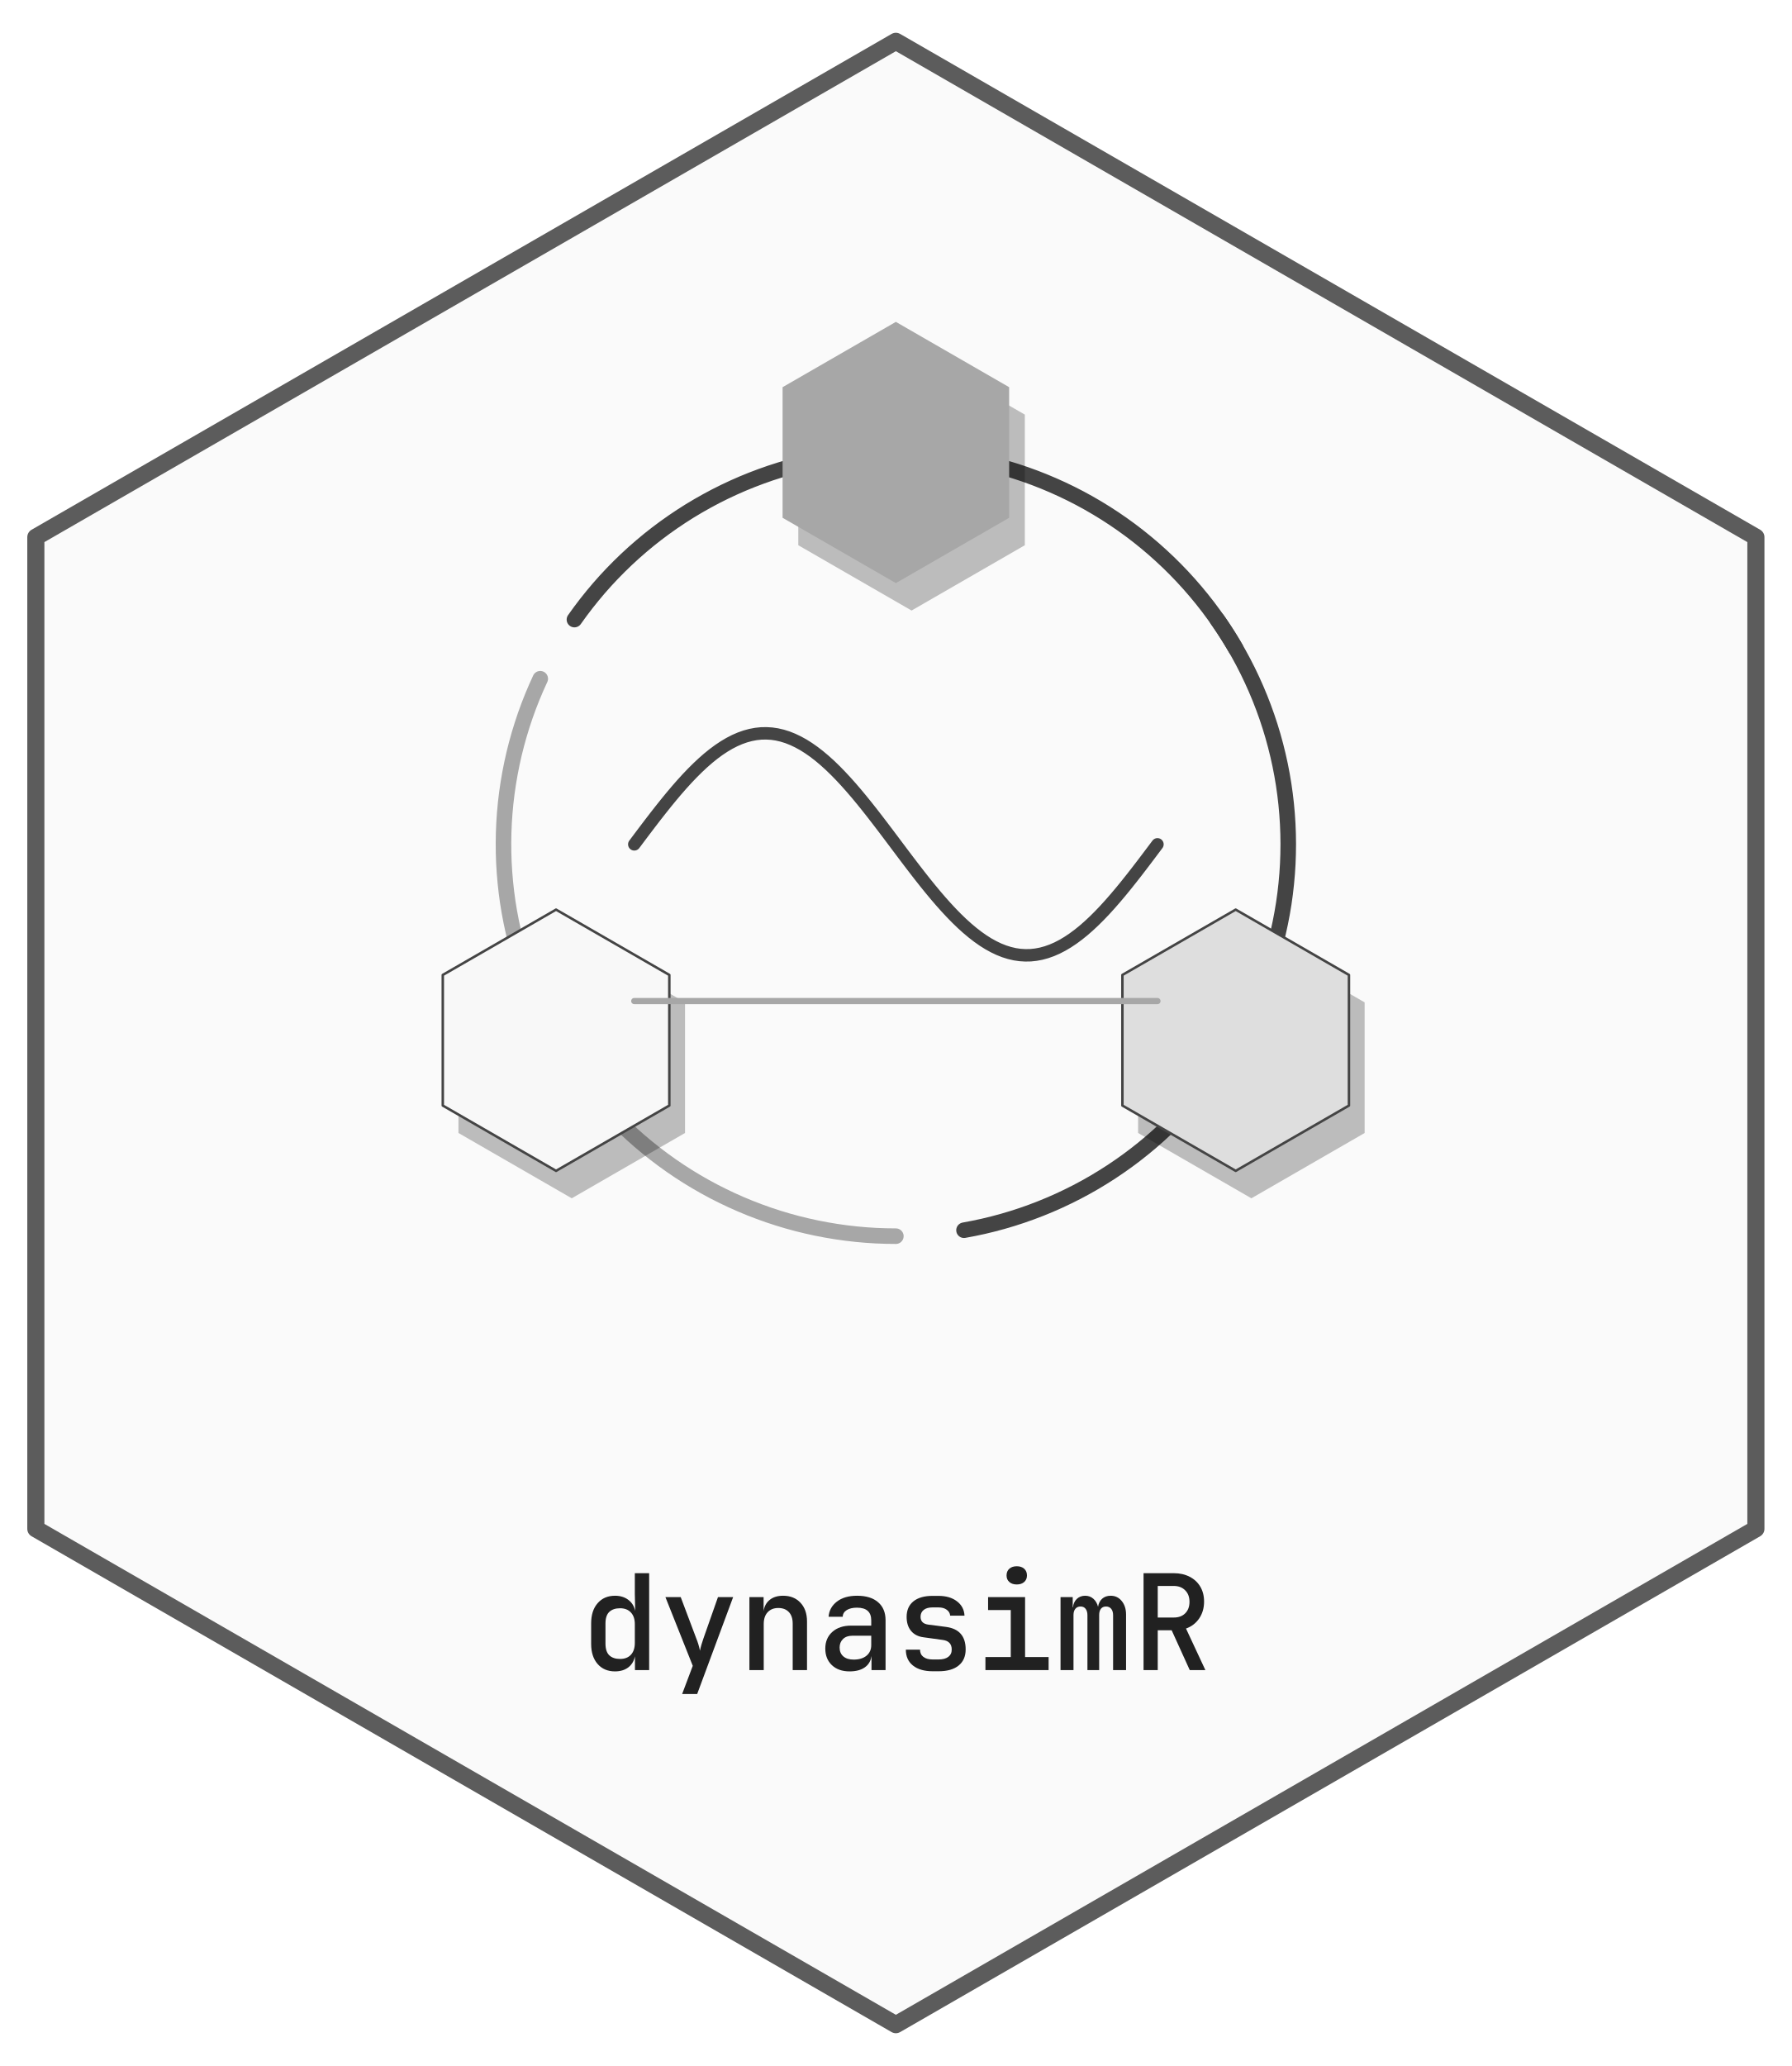
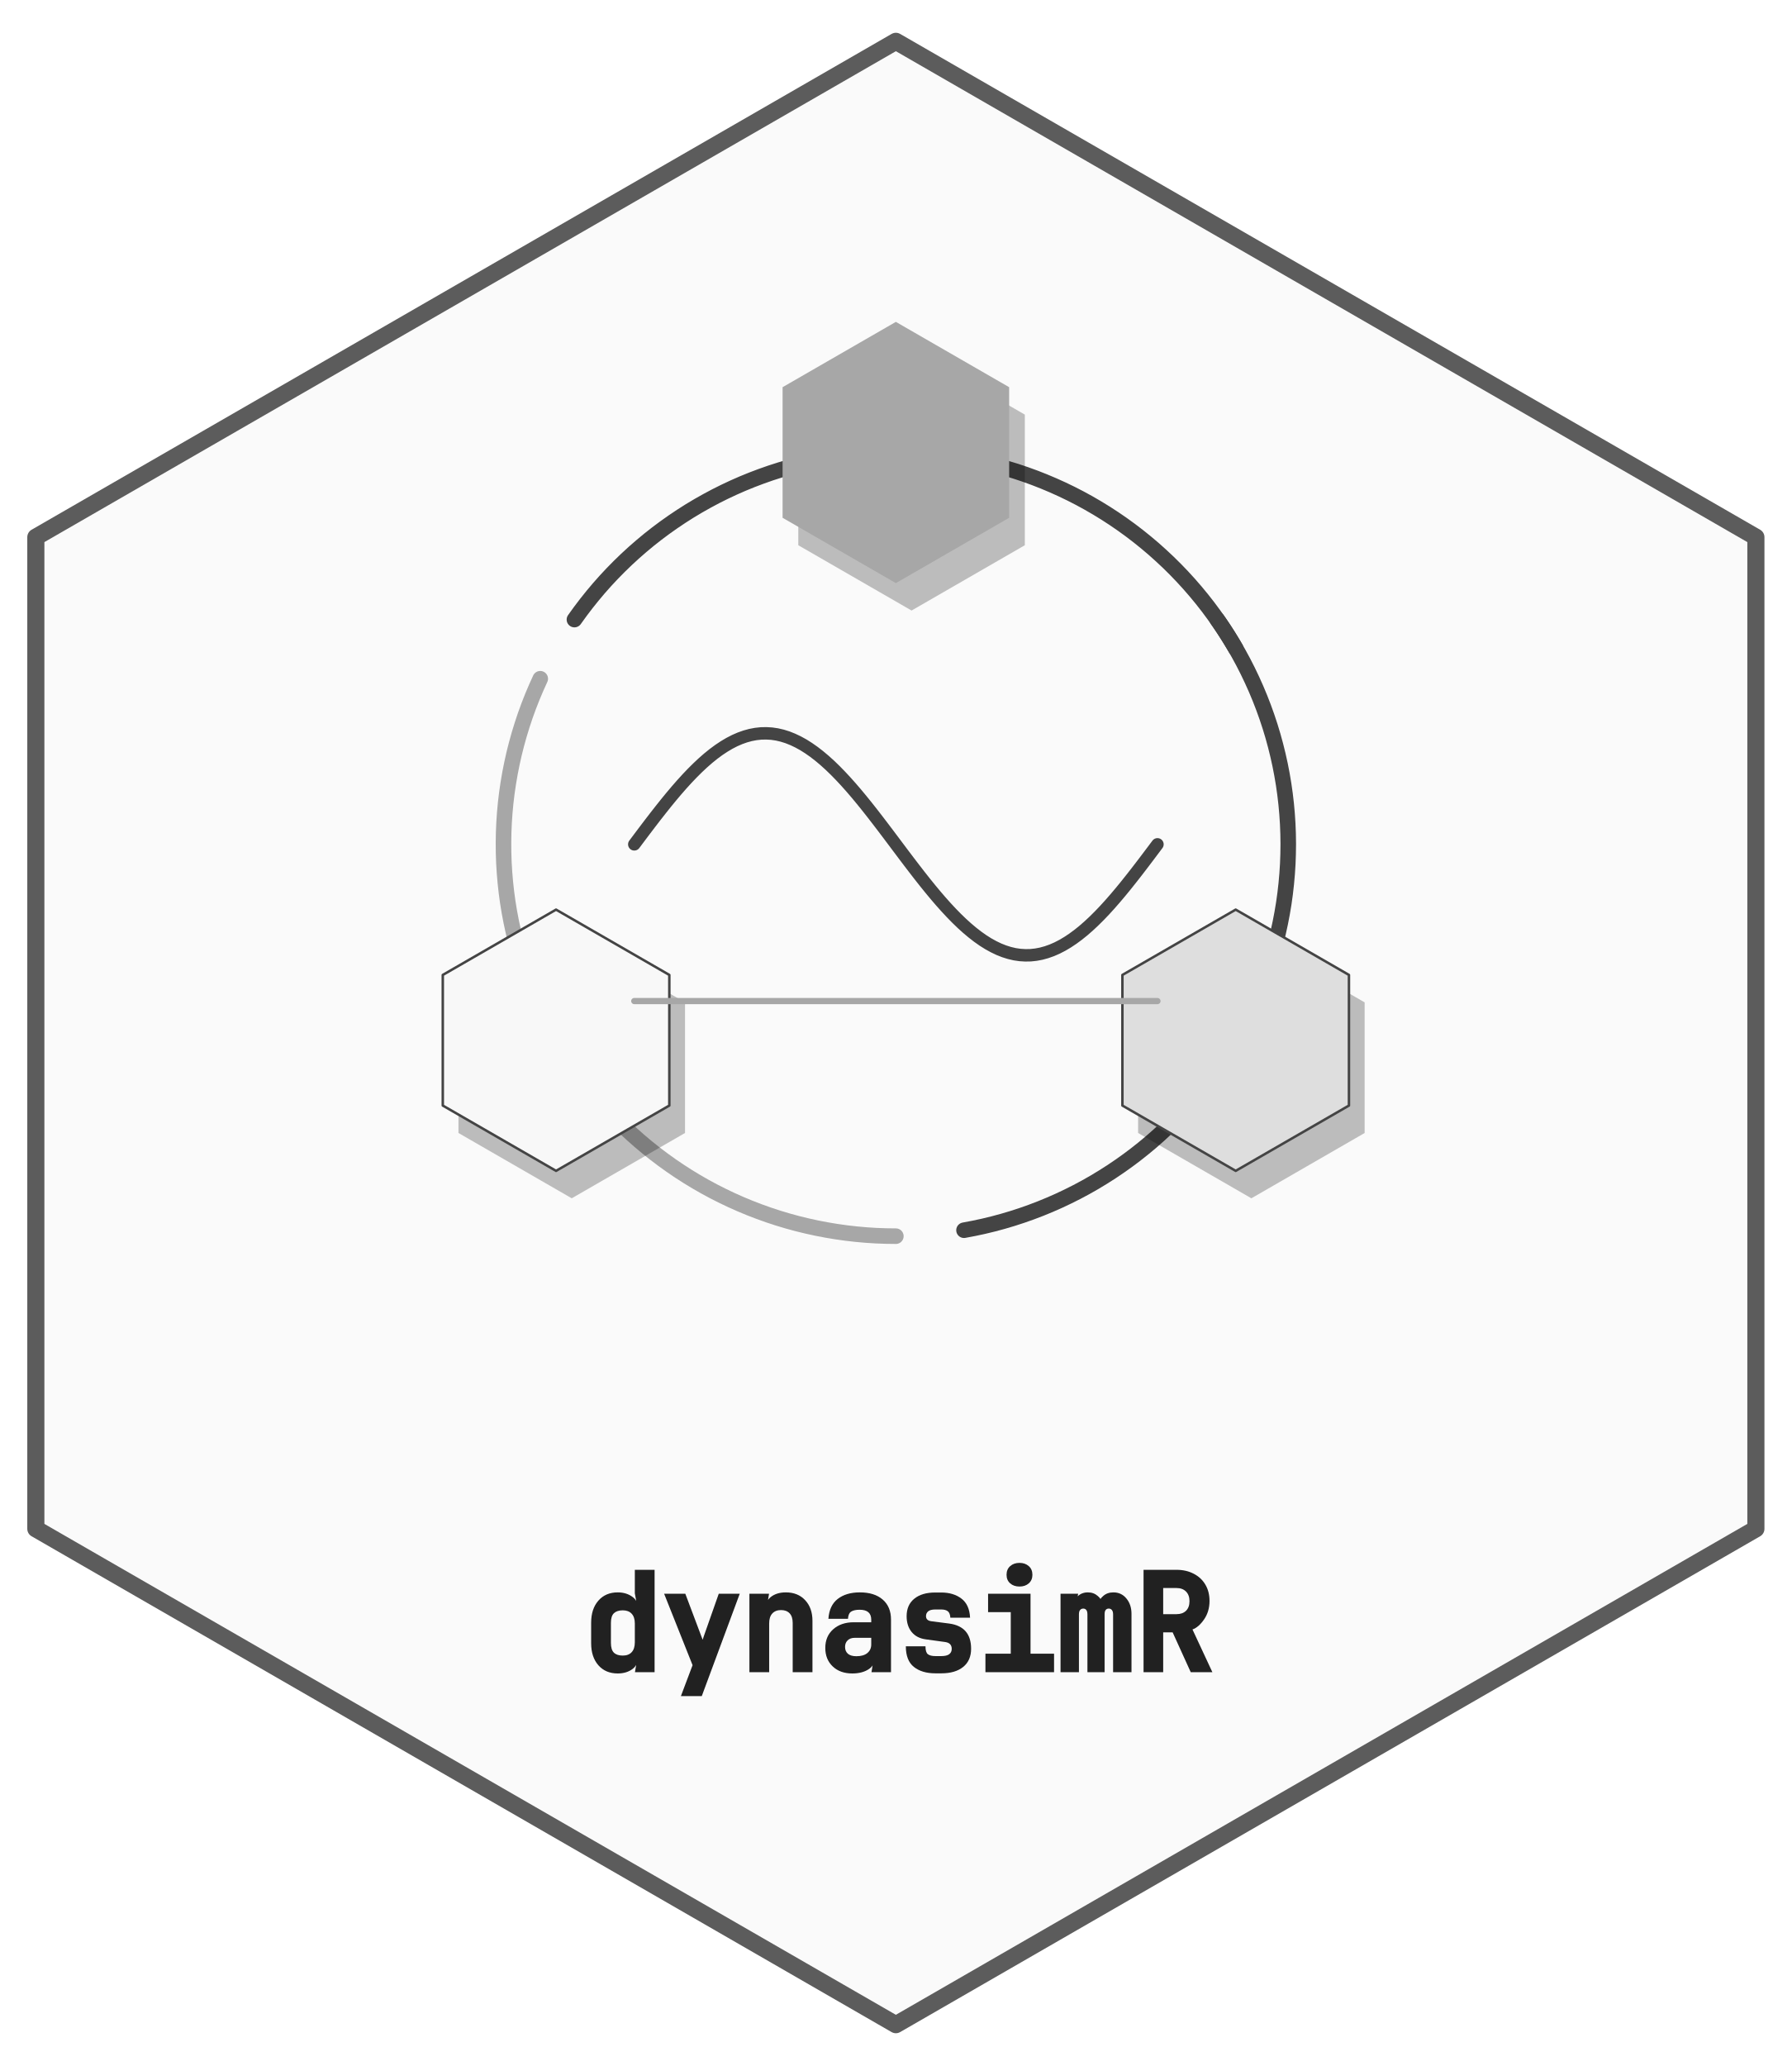
- <svg xmlns="http://www.w3.org/2000/svg" xmlns:xlink="http://www.w3.org/1999/xlink" width="432pt" height="498pt" viewBox="0 0 432 498">
+ <svg xmlns="http://www.w3.org/2000/svg" xmlns:xlink="http://www.w3.org/1999/xlink" width="432" height="498" viewBox="0 0 432 498">
  <defs>
    <g>
      <g id="glyph-0-0">
-         <path d="M 8.281 0.312 C 6.531 0.312 5.133 -0.281 4.094 -1.469 C 3.051 -2.664 2.531 -4.273 2.531 -6.297 L 2.531 -11.266 C 2.531 -13.316 3.051 -14.938 4.094 -16.125 C 5.133 -17.32 6.531 -17.922 8.281 -17.922 C 9.539 -17.922 10.602 -17.598 11.469 -16.953 C 12.332 -16.316 12.895 -15.422 13.156 -14.266 L 13.062 -18.344 L 13.062 -23.359 L 16.516 -23.359 L 16.516 0 L 13.094 0 L 13.094 -3.328 C 12.852 -2.172 12.312 -1.273 11.469 -0.641 C 10.625 -0.004 9.562 0.312 8.281 0.312 Z M 9.5 -2.688 C 10.613 -2.688 11.484 -3.02 12.109 -3.688 C 12.742 -4.363 13.062 -5.32 13.062 -6.562 L 13.062 -11.078 C 13.062 -12.285 12.742 -13.223 12.109 -13.891 C 11.484 -14.566 10.613 -14.906 9.5 -14.906 C 8.395 -14.906 7.531 -14.613 6.906 -14.031 C 6.289 -13.445 5.984 -12.516 5.984 -11.234 L 5.984 -6.406 C 5.984 -5.102 6.289 -4.156 6.906 -3.562 C 7.531 -2.977 8.395 -2.688 9.5 -2.688 Z M 9.5 -2.688 " />
+         <path d="M 8.938 0.312 C 6.988 0.312 5.43 -0.348 4.266 -1.672 C 3.109 -3.004 2.531 -4.766 2.531 -6.953 L 2.531 -11.922 C 2.531 -14.141 3.109 -15.91 4.266 -17.234 C 5.43 -18.566 6.988 -19.234 8.938 -19.234 C 10.344 -19.234 11.539 -18.863 12.531 -18.125 C 13.52 -17.395 13.945 -16.328 13.812 -14.922 L 13.062 -19 L 13.062 -24.672 L 17.828 -24.672 L 17.828 0 L 13.094 0 L 13.75 -3.984 C 13.906 -2.578 13.5 -1.508 12.531 -0.781 C 11.562 -0.051 10.363 0.312 8.938 0.312 Z M 10.156 -4 C 11.082 -4 11.797 -4.27 12.297 -4.812 C 12.805 -5.352 13.062 -6.156 13.062 -7.219 L 13.062 -11.734 C 13.062 -12.766 12.805 -13.551 12.297 -14.094 C 11.797 -14.633 11.082 -14.906 10.156 -14.906 C 9.227 -14.906 8.52 -14.676 8.031 -14.219 C 7.539 -13.758 7.297 -12.984 7.297 -11.891 L 7.297 -7.062 C 7.297 -5.945 7.539 -5.156 8.031 -4.688 C 8.52 -4.227 9.227 -4 10.156 -4 Z M 10.156 -4 " />
      </g>
      <g id="glyph-0-1">
-         <path d="M 5.469 5.766 L 8.031 -1.031 L 1.438 -17.594 L 5.125 -17.594 L 8.859 -7.688 C 9.055 -7.207 9.238 -6.691 9.406 -6.141 C 9.57 -5.586 9.691 -5.098 9.766 -4.672 C 9.848 -5.098 9.969 -5.586 10.125 -6.141 C 10.289 -6.691 10.457 -7.207 10.625 -7.688 L 14.109 -17.594 L 17.766 -17.594 L 9.094 5.766 Z M 5.469 5.766 " />
+         <path d="M 5.172 5.766 L 7.984 -1.688 L 1.125 -18.906 L 6.234 -18.906 L 10.125 -8.578 C 10.332 -8.086 10.52 -7.555 10.688 -6.984 C 10.863 -6.41 10.781 -6.082 10.438 -6 C 10.082 -6.082 9.988 -6.406 10.156 -6.969 C 10.32 -7.539 10.488 -8.07 10.656 -8.562 L 14.297 -18.906 L 19.359 -18.906 L 10.203 5.766 Z M 5.172 5.766 " />
      </g>
      <g id="glyph-0-2">
-         <path d="M 2.688 0 L 2.688 -17.594 L 6.109 -17.594 L 6.109 -14.234 C 6.285 -15.391 6.781 -16.289 7.594 -16.938 C 8.414 -17.594 9.488 -17.922 10.812 -17.922 C 12.562 -17.922 13.957 -17.359 15 -16.234 C 16.051 -15.117 16.578 -13.613 16.578 -11.719 L 16.578 0 L 13.125 0 L 13.125 -11.203 C 13.125 -12.422 12.812 -13.352 12.188 -14 C 11.57 -14.645 10.727 -14.969 9.656 -14.969 C 8.57 -14.969 7.711 -14.625 7.078 -13.938 C 6.453 -13.258 6.141 -12.316 6.141 -11.109 L 6.141 0 Z M 2.688 0 " />
+         <path d="M 2.688 0 L 2.688 -18.906 L 7.422 -18.906 L 6.766 -14.891 C 6.535 -16.285 6.891 -17.359 7.828 -18.109 C 8.773 -18.859 9.988 -19.234 11.469 -19.234 C 13.406 -19.234 14.957 -18.609 16.125 -17.359 C 17.301 -16.109 17.891 -14.445 17.891 -12.375 L 17.891 0 L 13.125 0 L 13.125 -11.859 C 13.125 -12.898 12.875 -13.676 12.375 -14.188 C 11.883 -14.707 11.195 -14.969 10.312 -14.969 C 9.414 -14.969 8.711 -14.691 8.203 -14.141 C 7.703 -13.598 7.453 -12.805 7.453 -11.766 L 7.453 0 Z M 2.688 0 " />
      </g>
      <g id="glyph-0-3">
-         <path d="M 7.844 0.312 C 6.051 0.312 4.625 -0.191 3.562 -1.203 C 2.508 -2.211 1.984 -3.539 1.984 -5.188 C 1.984 -6.852 2.547 -8.191 3.672 -9.203 C 4.805 -10.211 6.312 -10.719 8.188 -10.719 L 13.062 -10.719 L 13.062 -12 C 13.062 -14.031 11.914 -15.047 9.625 -15.047 C 8.602 -15.047 7.781 -14.852 7.156 -14.469 C 6.539 -14.082 6.211 -13.547 6.172 -12.859 L 2.781 -12.859 C 2.883 -14.336 3.547 -15.551 4.766 -16.5 C 5.984 -17.445 7.613 -17.922 9.656 -17.922 C 11.832 -17.922 13.52 -17.398 14.719 -16.359 C 15.914 -15.328 16.516 -13.883 16.516 -12.031 L 16.516 0 L 13.125 0 L 13.125 -3.297 L 13.094 -3.297 C 12.938 -2.16 12.398 -1.273 11.484 -0.641 C 10.566 -0.004 9.352 0.312 7.844 0.312 Z M 8.828 -2.531 C 10.129 -2.531 11.16 -2.844 11.922 -3.469 C 12.68 -4.102 13.062 -4.953 13.062 -6.016 L 13.062 -8.281 L 8.453 -8.281 C 7.535 -8.281 6.801 -8.016 6.25 -7.484 C 5.707 -6.953 5.438 -6.27 5.438 -5.438 C 5.438 -4.539 5.734 -3.832 6.328 -3.312 C 6.93 -2.789 7.766 -2.531 8.828 -2.531 Z M 8.828 -2.531 " />
+         <path d="M 8.5 0.312 C 6.531 0.312 4.953 -0.254 3.766 -1.391 C 2.578 -2.523 1.984 -4.008 1.984 -5.844 C 1.984 -7.707 2.613 -9.203 3.875 -10.328 C 5.145 -11.461 6.801 -12.031 8.844 -12.031 L 13.062 -12.031 L 13.062 -12.656 C 13.062 -14.25 12.133 -15.047 10.281 -15.047 C 9.383 -15.047 8.703 -14.898 8.234 -14.609 C 7.766 -14.316 7.504 -13.734 7.453 -12.859 L 2.734 -12.859 C 2.879 -15.004 3.629 -16.602 4.984 -17.656 C 6.348 -18.707 8.125 -19.234 10.312 -19.234 C 12.656 -19.234 14.492 -18.656 15.828 -17.5 C 17.16 -16.344 17.828 -14.738 17.828 -12.688 L 17.828 0 L 13.125 0 L 13.75 -3.922 L 13.781 -3.922 C 14.008 -2.555 13.598 -1.508 12.547 -0.781 C 11.492 -0.051 10.145 0.312 8.5 0.312 Z M 9.484 -3.844 C 10.629 -3.844 11.508 -4.098 12.125 -4.609 C 12.75 -5.129 13.062 -5.816 13.062 -6.672 L 13.062 -8.281 L 9.109 -8.281 C 8.367 -8.281 7.789 -8.078 7.375 -7.672 C 6.957 -7.266 6.75 -6.738 6.75 -6.094 C 6.75 -5.395 6.977 -4.844 7.438 -4.438 C 7.906 -4.039 8.586 -3.844 9.484 -3.844 Z M 9.484 -3.844 " />
      </g>
      <g id="glyph-0-4">
-         <path d="M 8.891 0.281 C 6.867 0.281 5.281 -0.176 4.125 -1.094 C 2.977 -2.008 2.406 -3.285 2.406 -4.922 L 5.828 -4.922 C 5.828 -4.18 6.094 -3.602 6.625 -3.188 C 7.156 -2.77 7.91 -2.562 8.891 -2.562 L 10.297 -2.562 C 11.305 -2.562 12.086 -2.77 12.641 -3.188 C 13.191 -3.602 13.469 -4.191 13.469 -4.953 C 13.469 -6.297 12.754 -7.066 11.328 -7.266 L 6.688 -7.906 C 5.383 -8.07 4.375 -8.586 3.656 -9.453 C 2.945 -10.316 2.594 -11.441 2.594 -12.828 C 2.594 -14.43 3.133 -15.676 4.219 -16.562 C 5.312 -17.445 6.848 -17.891 8.828 -17.891 L 10.266 -17.891 C 12.109 -17.891 13.598 -17.453 14.734 -16.578 C 15.879 -15.703 16.484 -14.551 16.547 -13.125 L 13.094 -13.125 C 13.051 -13.695 12.773 -14.172 12.266 -14.547 C 11.766 -14.922 11.098 -15.109 10.266 -15.109 L 8.828 -15.109 C 7.91 -15.109 7.203 -14.906 6.703 -14.5 C 6.203 -14.094 5.953 -13.547 5.953 -12.859 C 5.953 -11.773 6.562 -11.145 7.781 -10.969 L 12.125 -10.406 C 15.258 -9.977 16.828 -8.172 16.828 -4.984 C 16.828 -3.305 16.258 -2.008 15.125 -1.094 C 14 -0.176 12.391 0.281 10.297 0.281 Z M 8.891 0.281 " />
+         <path d="M 9.547 0.281 C 7.367 0.281 5.633 -0.234 4.344 -1.266 C 3.051 -2.297 2.406 -3.953 2.406 -6.234 L 7.141 -6.234 C 7.141 -5.266 7.332 -4.629 7.719 -4.328 C 8.113 -4.023 8.723 -3.875 9.547 -3.875 L 10.953 -3.875 C 11.816 -3.875 12.453 -4.023 12.859 -4.328 C 13.266 -4.641 13.469 -5.066 13.469 -5.609 C 13.469 -6.566 12.941 -7.117 11.891 -7.266 L 7.25 -7.906 C 5.781 -8.094 4.633 -8.68 3.812 -9.672 C 3 -10.672 2.594 -11.941 2.594 -13.484 C 2.594 -15.297 3.207 -16.703 4.438 -17.703 C 5.664 -18.703 7.348 -19.203 9.484 -19.203 L 10.922 -19.203 C 12.91 -19.203 14.547 -18.707 15.828 -17.719 C 17.109 -16.738 17.797 -15.207 17.891 -13.125 L 13.141 -13.125 C 13.086 -13.906 12.875 -14.43 12.5 -14.703 C 12.133 -14.973 11.609 -15.109 10.922 -15.109 L 9.484 -15.109 C 8.723 -15.109 8.16 -14.961 7.797 -14.672 C 7.441 -14.379 7.266 -13.992 7.266 -13.516 C 7.266 -12.805 7.688 -12.395 8.531 -12.281 L 12.875 -11.719 C 16.383 -11.238 18.141 -9.211 18.141 -5.641 C 18.141 -3.754 17.504 -2.297 16.234 -1.266 C 14.961 -0.234 13.203 0.281 10.953 0.281 Z M 9.547 0.281 " />
      </g>
      <g id="glyph-0-5">
-         <path d="M 2.594 0 L 2.594 -3.141 L 8.703 -3.141 L 8.703 -14.469 L 3.234 -14.469 L 3.234 -17.594 L 12.156 -17.594 L 12.156 -3.141 L 17.828 -3.141 L 17.828 0 Z M 10.156 -20.641 C 9.406 -20.641 8.805 -20.836 8.359 -21.234 C 7.91 -21.629 7.688 -22.156 7.688 -22.812 C 7.688 -23.5 7.91 -24.039 8.359 -24.438 C 8.805 -24.832 9.406 -25.031 10.156 -25.031 C 10.895 -25.031 11.488 -24.832 11.938 -24.438 C 12.383 -24.039 12.609 -23.5 12.609 -22.812 C 12.609 -22.156 12.383 -21.629 11.938 -21.234 C 11.488 -20.836 10.895 -20.641 10.156 -20.641 Z M 10.156 -20.641 " />
+         <path d="M 2.594 0 L 2.594 -4.453 L 8.703 -4.453 L 8.703 -14.469 L 3.234 -14.469 L 3.234 -18.906 L 13.469 -18.906 L 13.469 -4.453 L 19.141 -4.453 L 19.141 0 Z M 10.812 -20.641 C 9.895 -20.641 9.145 -20.895 8.562 -21.406 C 7.977 -21.926 7.688 -22.613 7.688 -23.469 C 7.688 -24.352 7.977 -25.051 8.562 -25.562 C 9.145 -26.082 9.895 -26.344 10.812 -26.344 C 11.719 -26.344 12.461 -26.082 13.047 -25.562 C 13.629 -25.051 13.922 -24.352 13.922 -23.469 C 13.922 -22.613 13.629 -21.926 13.047 -21.406 C 12.461 -20.895 11.719 -20.641 10.812 -20.641 Z M 10.812 -20.641 " />
      </g>
      <g id="glyph-0-6">
-         <path d="M 1.703 0 L 1.703 -17.594 L 4.641 -17.594 L 4.641 -15.141 L 4.703 -15.141 C 4.785 -15.973 5.094 -16.645 5.625 -17.156 C 6.164 -17.664 6.836 -17.922 7.641 -17.922 C 8.41 -17.922 9.066 -17.68 9.609 -17.203 C 10.16 -16.723 10.539 -16.078 10.75 -15.266 C 10.875 -16.078 11.203 -16.723 11.734 -17.203 C 12.273 -17.68 12.961 -17.922 13.797 -17.922 C 14.879 -17.922 15.766 -17.5 16.453 -16.656 C 17.148 -15.812 17.5 -14.727 17.5 -13.406 L 17.5 0 L 14.375 0 L 14.375 -13.25 C 14.375 -13.883 14.223 -14.391 13.922 -14.766 C 13.617 -15.141 13.203 -15.328 12.672 -15.328 C 12.141 -15.328 11.727 -15.145 11.438 -14.781 C 11.156 -14.414 11.016 -13.914 11.016 -13.281 L 11.016 0 L 8.188 0 L 8.188 -13.25 C 8.188 -13.883 8.039 -14.391 7.75 -14.766 C 7.469 -15.141 7.062 -15.328 6.531 -15.328 C 6 -15.328 5.582 -15.145 5.281 -14.781 C 4.977 -14.414 4.828 -13.914 4.828 -13.281 L 4.828 0 Z M 1.703 0 " />
+         <path d="M 1.703 0 L 1.703 -18.906 L 5.953 -18.906 L 5.359 -15.859 L 5.297 -15.859 C 5.004 -16.859 5.188 -17.672 5.844 -18.297 C 6.5 -18.922 7.316 -19.234 8.297 -19.234 C 9.234 -19.234 10.031 -18.941 10.688 -18.359 C 11.344 -17.785 11.562 -17.395 11.344 -17.188 C 11.102 -17.375 11.312 -17.758 11.969 -18.344 C 12.625 -18.938 13.453 -19.234 14.453 -19.234 C 15.742 -19.234 16.789 -18.738 17.594 -17.75 C 18.406 -16.77 18.812 -15.539 18.812 -14.062 L 18.812 0 L 14.375 0 L 14.375 -13.906 C 14.375 -14.383 14.281 -14.738 14.094 -14.969 C 13.906 -15.207 13.648 -15.328 13.328 -15.328 C 13.004 -15.328 12.754 -15.211 12.578 -14.984 C 12.41 -14.766 12.328 -14.414 12.328 -13.938 L 12.328 0 L 8.188 0 L 8.188 -13.906 C 8.188 -14.395 8.098 -14.754 7.922 -14.984 C 7.742 -15.211 7.5 -15.328 7.188 -15.328 C 6.863 -15.328 6.609 -15.211 6.422 -14.984 C 6.234 -14.766 6.141 -14.414 6.141 -13.938 L 6.141 0 Z M 1.703 0 " />
      </g>
      <g id="glyph-0-7">
-         <path d="M 2.719 0 L 2.719 -23.359 L 10.016 -23.359 C 11.461 -23.359 12.734 -23.07 13.828 -22.5 C 14.93 -21.938 15.785 -21.145 16.391 -20.125 C 17.004 -19.102 17.312 -17.898 17.312 -16.516 C 17.312 -14.953 16.914 -13.594 16.125 -12.438 C 15.332 -11.289 14.273 -10.484 12.953 -10.016 L 17.625 0 L 13.859 0 L 9.5 -9.594 L 6.141 -9.594 L 6.141 0 Z M 6.141 -12.672 L 10.016 -12.672 C 11.172 -12.672 12.086 -13.008 12.766 -13.688 C 13.453 -14.375 13.797 -15.297 13.797 -16.453 C 13.797 -17.617 13.445 -18.547 12.75 -19.234 C 12.062 -19.93 11.148 -20.281 10.016 -20.281 L 6.141 -20.281 Z M 6.141 -12.672 " />
+         <path d="M 2.719 0 L 2.719 -24.672 L 10.672 -24.672 C 12.223 -24.672 13.598 -24.359 14.797 -23.734 C 16.004 -23.117 16.941 -22.25 17.609 -21.125 C 18.285 -20 18.625 -18.68 18.625 -17.172 C 18.625 -15.473 18.188 -13.988 17.312 -12.719 C 16.445 -11.457 15.516 -10.648 14.516 -10.297 L 19.312 0 L 14.094 0 L 9.734 -9.594 L 7.453 -9.594 L 7.453 0 Z M 7.453 -13.984 L 10.672 -13.984 C 11.648 -13.984 12.414 -14.258 12.969 -14.812 C 13.52 -15.363 13.797 -16.129 13.797 -17.109 C 13.797 -18.098 13.516 -18.875 12.953 -19.438 C 12.391 -20 11.629 -20.281 10.672 -20.281 L 7.453 -20.281 Z M 7.453 -13.984 " />
      </g>
    </g>
  </defs>
  <path fill-rule="nonzero" fill="rgb(98.039%, 98.039%, 98.039%)" fill-opacity="1" stroke-width="4.125" stroke-linecap="round" stroke-linejoin="round" stroke="rgb(36.078%, 36.078%, 36.078%)" stroke-opacity="1" stroke-miterlimit="10" d="M 216 9.961 L 423.359 129.48 L 423.359 368.52 L 216 488.039 L 8.641 368.52 L 8.641 129.48 Z M 216 9.961 " />
  <path fill="none" stroke-width="3.75" stroke-linecap="round" stroke-linejoin="round" stroke="rgb(26.667%, 26.667%, 26.667%)" stroke-opacity="1" stroke-miterlimit="10" d="M 297.934 156.297 L 296.703 154.234 L 295.426 152.203 L 294.094 150.203 L 292.711 148.242 L 291.281 146.312 L 289.801 144.422 L 288.273 142.57 L 286.699 140.758 L 285.078 138.984 L 283.414 137.254 L 281.707 135.566 L 279.953 133.922 L 278.164 132.32 L 276.332 130.77 L 274.461 129.262 L 272.551 127.801 L 270.605 126.391 L 268.625 125.031 L 266.613 123.723 L 264.566 122.465 L 262.488 121.258 L 260.379 120.105 L 258.242 119.008 L 256.078 117.965 L 253.887 116.977 L 251.672 116.043 L 249.438 115.168 L 247.176 114.348 L 244.898 113.586 L 242.598 112.883 L 240.285 112.234 L 237.953 111.648 L 235.609 111.121 L 233.25 110.656 L 230.883 110.246 L 228.504 109.898 L 226.117 109.613 L 223.727 109.387 L 221.328 109.223 L 218.926 109.117 L 216.523 109.074 L 214.117 109.09 L 211.715 109.168 L 209.316 109.309 L 206.922 109.508 L 204.531 109.77 L 202.152 110.09 L 199.777 110.469 L 197.414 110.91 L 195.062 111.414 L 192.727 111.973 L 190.406 112.594 L 188.098 113.273 L 185.812 114.008 L 183.543 114.805 L 181.297 115.656 L 179.07 116.562 L 176.871 117.527 L 174.695 118.547 L 172.547 119.621 L 170.426 120.754 L 168.336 121.934 L 166.273 123.168 L 164.246 124.457 L 162.25 125.797 L 160.289 127.184 L 158.363 128.621 L 156.477 130.105 L 154.629 131.641 L 152.82 133.219 L 151.051 134.844 L 149.324 136.516 L 147.641 138.227 L 146 139.98 L 144.406 141.777 L 142.859 143.613 L 141.359 145.488 L 139.906 147.398 L 138.5 149.348 " />
  <path fill="none" stroke-width="3.75" stroke-linecap="round" stroke-linejoin="round" stroke="rgb(65.49%, 65.49%, 65.49%)" stroke-opacity="1" stroke-miterlimit="10" d="M 130.258 163.605 L 129.27 165.793 L 128.336 168.004 L 127.461 170.238 L 126.641 172.496 L 125.883 174.773 L 125.18 177.066 L 124.535 179.379 L 123.949 181.707 L 123.426 184.047 L 122.961 186.402 L 122.555 188.766 L 122.207 191.141 L 121.922 193.523 L 121.699 195.914 L 121.535 198.309 L 121.434 200.703 L 121.395 203.105 L 121.414 205.504 L 121.492 207.902 L 121.637 210.297 L 121.84 212.688 L 122.102 215.074 L 122.426 217.453 L 122.812 219.82 L 123.258 222.18 L 123.762 224.523 L 124.324 226.855 L 124.949 229.176 L 125.629 231.477 L 126.371 233.758 L 127.168 236.023 L 128.023 238.266 L 128.938 240.484 L 129.906 242.68 L 130.93 244.852 L 132.008 246.996 L 133.145 249.109 L 134.328 251.199 L 135.57 253.254 L 136.859 255.277 L 138.203 257.27 L 139.598 259.223 L 141.039 261.145 L 142.527 263.027 L 144.066 264.871 L 145.652 266.676 L 147.281 268.438 L 148.953 270.16 L 150.672 271.84 L 152.43 273.473 L 154.23 275.062 L 156.07 276.605 L 157.953 278.105 L 159.867 279.551 L 161.82 280.949 L 163.809 282.301 L 165.828 283.598 L 167.883 284.844 L 169.969 286.039 L 172.082 287.18 L 174.227 288.266 L 176.395 289.297 L 178.59 290.273 L 180.812 291.195 L 183.055 292.059 L 185.316 292.867 L 187.602 293.617 L 189.902 294.309 L 192.223 294.941 L 194.555 295.512 L 196.902 296.027 L 199.262 296.48 L 201.633 296.875 L 204.016 297.211 L 206.402 297.484 L 208.797 297.699 L 211.195 297.852 L 213.598 297.941 L 216 297.973 " />
  <path fill="none" stroke-width="3.75" stroke-linecap="round" stroke-linejoin="round" stroke="rgb(26.667%, 26.667%, 26.667%)" stroke-opacity="1" stroke-miterlimit="10" d="M 232.43 296.539 L 234.789 296.09 L 237.141 295.586 L 239.477 295.02 L 241.797 294.395 L 244.102 293.711 L 246.387 292.969 L 248.652 292.168 L 250.898 291.312 L 253.121 290.398 L 255.32 289.43 L 257.492 288.402 L 259.641 287.324 L 261.758 286.191 L 263.848 285.004 L 265.902 283.762 L 267.93 282.473 L 269.922 281.129 L 271.879 279.738 L 273.801 278.297 L 275.684 276.805 L 277.531 275.27 L 279.336 273.684 L 281.102 272.055 L 282.824 270.383 L 284.504 268.664 L 286.141 266.906 L 287.73 265.109 L 289.273 263.27 L 290.77 261.391 L 292.219 259.477 L 293.617 257.523 L 294.969 255.539 L 296.266 253.52 L 297.512 251.469 L 298.707 249.387 L 299.848 247.273 L 300.934 245.133 L 301.965 242.965 L 302.938 240.773 L 303.859 238.555 L 304.723 236.316 L 305.527 234.055 L 306.277 231.773 L 306.965 229.477 L 307.598 227.16 L 308.168 224.828 L 308.68 222.484 L 309.133 220.129 L 309.527 217.762 L 309.859 215.383 L 310.129 213 L 310.34 210.609 L 310.492 208.215 L 310.578 205.816 L 310.609 203.418 L 310.574 201.02 L 310.48 198.621 L 310.324 196.227 L 310.109 193.836 L 309.832 191.453 L 309.496 189.078 L 309.098 186.711 L 308.641 184.355 L 308.121 182.012 L 307.543 179.68 L 306.91 177.367 L 306.215 175.07 L 305.461 172.793 L 304.648 170.531 L 303.781 168.293 L 302.855 166.078 L 301.875 163.891 L 300.84 161.723 L 299.75 159.586 L 298.605 157.477 L 297.406 155.395 L 296.156 153.348 L 294.852 151.328 L 293.5 149.348 " />
  <path fill-rule="nonzero" fill="rgb(1.961%, 1.961%, 1.961%)" fill-opacity="0.251" d="M 219.785 84.199 L 192.473 99.941 L 192.473 131.426 L 219.785 147.168 L 247.094 131.426 L 247.094 99.941 Z M 219.785 84.199 " />
  <path fill-rule="nonzero" fill="rgb(65.49%, 65.49%, 65.49%)" fill-opacity="1" d="M 216 77.586 L 188.688 93.328 L 188.688 124.812 L 216 140.555 L 243.312 124.812 L 243.312 93.328 Z M 216 77.586 " />
  <path fill-rule="nonzero" fill="rgb(1.961%, 1.961%, 1.961%)" fill-opacity="0.251" d="M 137.852 225.875 L 110.539 241.617 L 110.539 273.102 L 137.852 288.844 L 165.164 273.102 L 165.164 241.617 Z M 137.852 225.875 " />
  <path fill-rule="nonzero" fill="rgb(97.255%, 97.255%, 97.255%)" fill-opacity="1" stroke-width="0.6" stroke-linecap="round" stroke-linejoin="round" stroke="rgb(26.667%, 26.667%, 26.667%)" stroke-opacity="1" stroke-miterlimit="10" d="M 134.066 219.262 L 106.758 235.004 L 106.758 266.488 L 134.066 282.23 L 161.379 266.488 L 161.379 235.004 Z M 134.066 219.262 " />
  <path fill-rule="nonzero" fill="rgb(1.961%, 1.961%, 1.961%)" fill-opacity="0.251" d="M 301.719 225.875 L 274.406 241.617 L 274.406 273.102 L 301.719 288.844 L 329.027 273.102 L 329.027 241.617 Z M 301.719 225.875 " />
  <path fill-rule="nonzero" fill="rgb(87.059%, 87.059%, 87.059%)" fill-opacity="1" stroke-width="0.6" stroke-linecap="round" stroke-linejoin="round" stroke="rgb(26.667%, 26.667%, 26.667%)" stroke-opacity="1" stroke-miterlimit="10" d="M 297.934 219.262 L 270.621 235.004 L 270.621 266.488 L 297.934 282.23 L 325.242 266.488 L 325.242 235.004 Z M 297.934 219.262 " />
  <path fill="none" stroke-width="3" stroke-linecap="round" stroke-linejoin="round" stroke="rgb(26.667%, 26.667%, 26.667%)" stroke-opacity="1" stroke-miterlimit="10" d="M 152.93 203.523 L 154.203 201.824 L 155.477 200.133 L 156.75 198.457 L 158.023 196.801 L 159.301 195.172 L 160.574 193.574 L 161.848 192.02 L 163.121 190.512 L 164.395 189.055 L 165.668 187.656 L 166.945 186.32 L 168.219 185.055 L 169.492 183.863 L 170.766 182.75 L 172.039 181.723 L 173.316 180.781 L 174.59 179.934 L 175.863 179.18 L 177.137 178.523 L 178.41 177.969 L 179.688 177.516 L 180.961 177.168 L 182.234 176.926 L 183.508 176.789 L 184.781 176.766 L 186.059 176.844 L 187.332 177.031 L 188.605 177.328 L 189.879 177.727 L 191.152 178.234 L 192.426 178.84 L 193.703 179.543 L 194.977 180.348 L 196.25 181.242 L 197.523 182.227 L 198.797 183.297 L 200.074 184.449 L 201.348 185.68 L 202.621 186.98 L 203.895 188.348 L 205.168 189.773 L 206.445 191.258 L 207.719 192.793 L 208.992 194.367 L 210.266 195.98 L 211.539 197.625 L 212.816 199.293 L 214.09 200.977 L 215.363 202.672 L 216.637 204.371 L 217.91 206.066 L 219.184 207.75 L 220.461 209.418 L 221.734 211.062 L 223.008 212.676 L 224.281 214.25 L 225.555 215.785 L 226.832 217.27 L 228.105 218.695 L 229.379 220.062 L 230.652 221.363 L 231.926 222.594 L 233.203 223.746 L 234.477 224.816 L 235.75 225.801 L 237.023 226.699 L 238.297 227.5 L 239.574 228.203 L 240.848 228.812 L 242.121 229.316 L 243.395 229.715 L 244.668 230.012 L 245.941 230.199 L 247.219 230.277 L 248.492 230.254 L 249.766 230.117 L 251.039 229.875 L 252.312 229.527 L 253.59 229.074 L 254.863 228.52 L 256.137 227.863 L 257.41 227.109 L 258.684 226.262 L 259.961 225.32 L 261.234 224.293 L 262.508 223.18 L 263.781 221.988 L 265.055 220.723 L 266.332 219.387 L 267.605 217.988 L 268.879 216.531 L 270.152 215.023 L 271.426 213.469 L 272.699 211.871 L 273.977 210.242 L 275.25 208.586 L 276.523 206.91 L 277.797 205.219 L 279.07 203.523 " />
  <path fill="none" stroke-width="1.5" stroke-linecap="round" stroke-linejoin="round" stroke="rgb(65.49%, 65.49%, 65.49%)" stroke-opacity="1" stroke-miterlimit="10" d="M 152.93 241.301 L 279.07 241.301 " />
  <g fill="rgb(12.941%, 12.941%, 12.941%)" fill-opacity="1">
-     <use xlink:href="#glyph-0-0" x="140" y="402.569" />
-     <use xlink:href="#glyph-0-1" x="159" y="402.569" />
-     <use xlink:href="#glyph-0-2" x="178" y="402.569" />
-     <use xlink:href="#glyph-0-3" x="197" y="402.569" />
-     <use xlink:href="#glyph-0-4" x="216" y="402.569" />
-     <use xlink:href="#glyph-0-5" x="235" y="402.569" />
-     <use xlink:href="#glyph-0-6" x="254" y="402.569" />
-     <use xlink:href="#glyph-0-7" x="273" y="402.569" />
+     <use xlink:href="#glyph-0-0" x="140" y="403.069" />
+     <use xlink:href="#glyph-0-1" x="159" y="403.069" />
+     <use xlink:href="#glyph-0-2" x="178" y="403.069" />
+     <use xlink:href="#glyph-0-3" x="197" y="403.069" />
+     <use xlink:href="#glyph-0-4" x="216" y="403.069" />
+     <use xlink:href="#glyph-0-5" x="235" y="403.069" />
+     <use xlink:href="#glyph-0-6" x="254" y="403.069" />
+     <use xlink:href="#glyph-0-7" x="273" y="403.069" />
  </g>
</svg>
